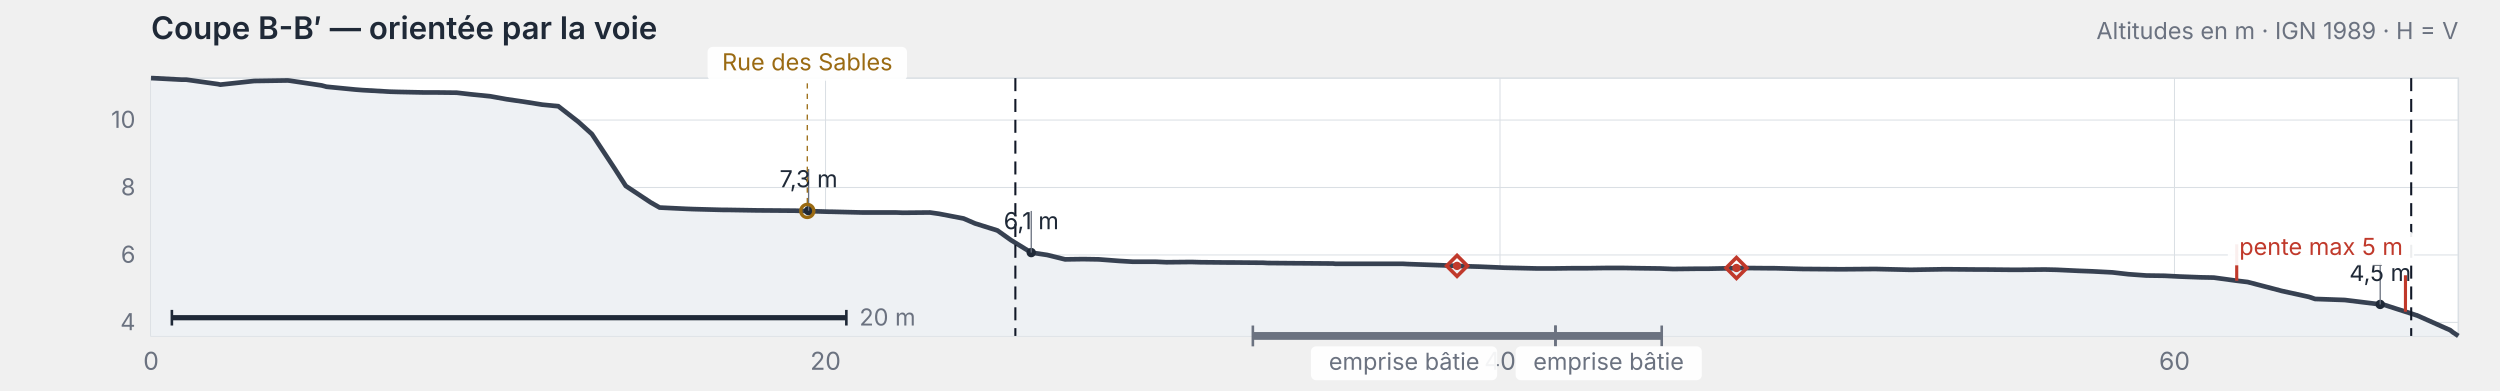
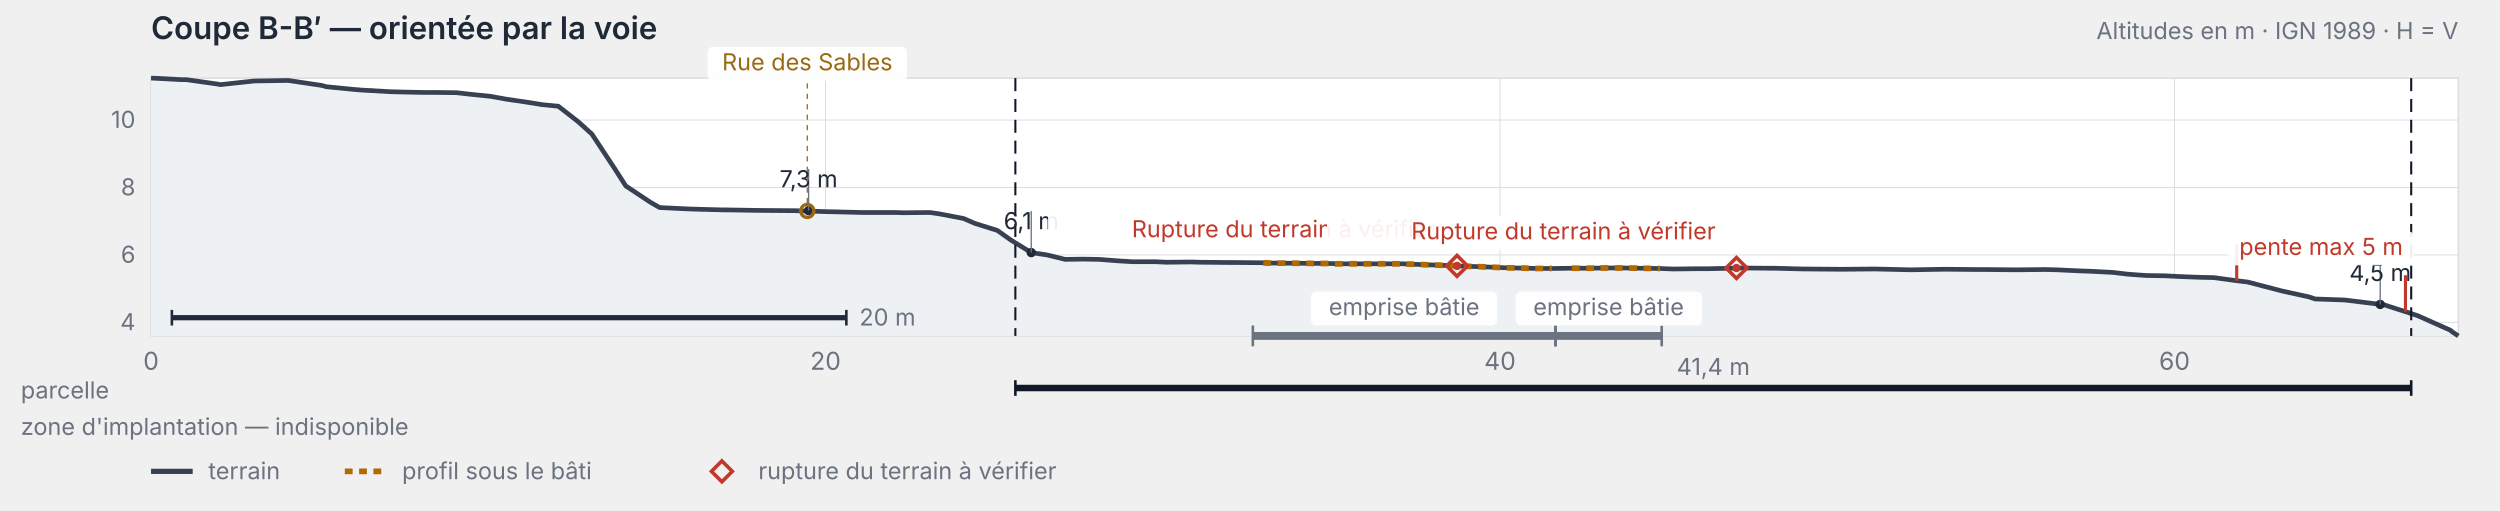
- <svg xmlns="http://www.w3.org/2000/svg" viewBox="0 0 960 150" width="960" height="150" role="img" aria-label="Coupe B-B′ — orientée par la voie" font-family="Inter, Helvetica, Arial, sans-serif" data-plot-x0="58.0" data-plot-x1="944.0" style="background:#ffffff">
+ <svg xmlns="http://www.w3.org/2000/svg" viewBox="0 0 960 196" width="960" height="196" role="img" aria-label="Coupe B-B′ — orientée par la voie" font-family="Inter, Helvetica, Arial, sans-serif" data-plot-x0="58.0" data-plot-x1="944.0" style="background:#ffffff">
  <text x="58" y="15" font-size="12" font-weight="600" fill="#1f2937">Coupe B-B′ — orientée par la voie</text>
  <text x="944" y="15" text-anchor="end" font-size="9" fill="#6b7280">Altitudes en m · IGN 1989 · H = V</text>
  <rect x="58.0" y="30" width="886.0" height="99.0" fill="#ffffff" stroke="#dadfe4" stroke-width="0.6" />
  <line x1="58.0" y1="30" x2="58.0" y2="129.0" stroke="#dadfe4" stroke-width="0.4" />
  <text x="58.0" y="142.0" text-anchor="middle" font-size="9.5" fill="#6b7280">0</text>
  <line x1="317.0" y1="30" x2="317.0" y2="129.0" stroke="#dadfe4" stroke-width="0.4" />
  <text x="317.0" y="142.0" text-anchor="middle" font-size="9.5" fill="#6b7280">20</text>
  <line x1="576.0" y1="30" x2="576.0" y2="129.0" stroke="#dadfe4" stroke-width="0.4" />
  <text x="576.0" y="142.0" text-anchor="middle" font-size="9.5" fill="#6b7280">40</text>
  <line x1="835.0" y1="30" x2="835.0" y2="129.0" stroke="#dadfe4" stroke-width="0.4" />
  <text x="835.0" y="142.0" text-anchor="middle" font-size="9.5" fill="#6b7280">60</text>
  <line x1="58.0" y1="123.8" x2="944.0" y2="123.8" stroke="#dadfe4" stroke-width="0.4" />
  <text x="52.0" y="126.8" text-anchor="end" font-size="9" fill="#6b7280">4</text>
  <line x1="58.0" y1="97.9" x2="944.0" y2="97.9" stroke="#dadfe4" stroke-width="0.4" />
  <text x="52.0" y="100.9" text-anchor="end" font-size="9" fill="#6b7280">6</text>
  <line x1="58.0" y1="72.0" x2="944.0" y2="72.0" stroke="#dadfe4" stroke-width="0.4" />
  <text x="52.0" y="75.0" text-anchor="end" font-size="9" fill="#6b7280">8</text>
  <line x1="58.0" y1="46.1" x2="944.0" y2="46.1" stroke="#dadfe4" stroke-width="0.4" />
  <text x="52.0" y="49.1" text-anchor="end" font-size="9" fill="#6b7280">10</text>
  <polygon points="58.0,30.0 58.6,30.0 69.9,30.6 71.6,30.6 83.7,32.3 84.6,32.5 97.6,31.1 97.6,31.1 97.6,31.1 110.5,30.9 111.4,31.0 123.5,32.8 125.3,33.3 136.5,34.4 139.1,34.6 149.5,35.2 152.9,35.3 162.5,35.5 166.8,35.5 175.4,35.6 180.6,36.2 188.4,37.0 194.5,38.1 201.4,39.1 208.3,40.2 214.4,40.8 222.1,46.8 227.3,51.5 236.0,64.7 240.3,71.4 249.8,77.7 253.3,79.7 263.7,80.2 266.3,80.3 277.5,80.6 279.2,80.6 291.4,80.8 292.2,80.8 304.8,80.9 305.2,80.9 305.2,80.9 318.2,81.3 319.0,81.3 331.1,81.6 332.9,81.6 344.1,81.6 346.7,81.7 357.1,81.6 360.6,82.1 370.0,83.9 374.4,85.8 383.0,88.5 388.2,92.2 396.0,97.0 402.1,97.9 409.0,99.6 415.9,99.5 421.9,99.6 429.8,100.2 434.9,100.5 443.6,100.5 447.9,100.7 457.5,100.6 460.9,100.7 471.3,100.8 473.8,100.8 485.1,100.9 486.8,101.0 499.0,101.1 499.8,101.1 511.9,101.2 512.8,101.3 512.8,101.3 525.7,101.3 526.7,101.3 538.7,101.3 540.5,101.4 551.7,101.8 554.4,101.9 564.7,102.3 568.2,102.4 577.6,102.8 582.0,102.9 590.6,103.1 595.9,103.1 603.6,103.0 609.7,103.0 616.6,102.9 623.6,102.9 629.5,103.0 637.4,103.1 642.5,103.3 651.2,103.2 655.5,103.2 665.1,103.0 668.5,102.9 678.9,103.0 681.4,103.0 692.8,103.3 694.4,103.3 706.6,103.4 707.4,103.4 719.1,103.3 720.4,103.3 720.5,103.3 733.3,103.6 734.3,103.6 746.3,103.4 748.1,103.4 759.3,103.5 762.0,103.5 772.3,103.6 775.8,103.6 785.2,103.5 789.7,103.6 798.2,104.0 803.5,104.2 811.2,104.6 817.3,105.3 824.2,105.8 831.2,105.9 837.1,106.2 845.0,106.5 850.1,106.6 858.9,107.8 863.1,108.3 872.7,110.8 876.1,111.7 886.6,114.0 889.0,114.8 900.4,115.2 902.0,115.4 914.2,116.9 915.0,116.9 926.2,120.5 928.0,121.1 928.1,121.1 940.9,126.8 941.9,127.6 944.0,129.0 944.0,129.0 58.0,129.0" fill="#eef1f4" stroke="none" />
  <polyline points="58.0,30.0 58.6,30.0 69.9,30.6 71.6,30.6 83.7,32.3 84.6,32.5 97.6,31.1 97.6,31.1 97.6,31.1 110.5,30.9 111.4,31.0 123.5,32.8 125.3,33.3 136.5,34.4 139.1,34.6 149.5,35.2 152.9,35.3 162.5,35.5 166.8,35.5 175.4,35.6 180.6,36.2 188.4,37.0 194.5,38.1 201.4,39.1 208.3,40.2 214.4,40.8 222.1,46.8 227.3,51.5 236.0,64.7 240.3,71.4 249.8,77.7 253.3,79.7 263.7,80.2 266.3,80.3 277.5,80.6 279.2,80.6 291.4,80.8 292.2,80.8 304.8,80.9 305.2,80.9 305.2,80.9 318.2,81.3 319.0,81.3 331.1,81.6 332.9,81.6 344.1,81.6 346.7,81.7 357.1,81.6 360.6,82.1 370.0,83.9 374.4,85.8 383.0,88.5 388.2,92.2 396.0,97.0 402.1,97.9 409.0,99.6 415.9,99.5 421.9,99.6 429.8,100.2 434.9,100.5 443.6,100.5 447.9,100.7 457.5,100.6 460.9,100.7 471.3,100.8 473.8,100.8 485.1,100.9 486.8,101.0 499.0,101.1 499.8,101.1 511.9,101.2 512.8,101.3 512.8,101.3 525.7,101.3 526.7,101.3 538.7,101.3 540.5,101.4 551.7,101.8 554.4,101.9 564.7,102.3 568.2,102.4 577.6,102.8 582.0,102.9 590.6,103.1 595.9,103.1 603.6,103.0 609.7,103.0 616.6,102.9 623.6,102.9 629.5,103.0 637.4,103.1 642.5,103.3 651.2,103.2 655.5,103.2 665.1,103.0 668.5,102.9 678.9,103.0 681.4,103.0 692.8,103.3 694.4,103.3 706.6,103.4 707.4,103.4 719.1,103.3 720.4,103.3 720.5,103.3 733.3,103.6 734.3,103.6 746.3,103.4 748.1,103.4 759.3,103.5 762.0,103.5 772.3,103.6 775.8,103.6 785.2,103.5 789.7,103.6 798.2,104.0 803.5,104.2 811.2,104.6 817.3,105.3 824.2,105.8 831.2,105.9 837.1,106.2 845.0,106.5 850.1,106.6 858.9,107.8 863.1,108.3 872.7,110.8 876.1,111.7 886.6,114.0 889.0,114.8 900.4,115.2 902.0,115.4 914.2,116.9 915.0,116.9 926.2,120.5 928.0,121.1 928.1,121.1 940.9,126.8 941.9,127.6 944.0,129.0" fill="none" stroke="#374151" stroke-width="1.8" />
+   <polyline points="485.1,100.9 486.8,101.0 499.0,101.1 499.8,101.1 511.9,101.2 512.8,101.3 512.8,101.3 525.7,101.3 526.7,101.3 538.7,101.3 540.5,101.4 551.7,101.8 554.4,101.9 564.7,102.3 568.2,102.4 577.6,102.8 582.0,102.9 590.6,103.1 595.9,103.1" fill="none" stroke="#b26a00" stroke-width="2.2" stroke-dasharray="3 2.5" />
+   <polyline points="603.6,103.0 609.7,103.0 616.6,102.9 623.6,102.9 629.5,103.0 637.4,103.1" fill="none" stroke="#b26a00" stroke-width="2.2" stroke-dasharray="3 2.5" />
  <line x1="481.1" y1="129.0" x2="597.3" y2="129.0" stroke="#6b7280" stroke-width="3" />
  <line x1="481.1" y1="125.0" x2="481.1" y2="133.0" stroke="#6b7280" stroke-width="1" />
  <line x1="597.3" y1="125.0" x2="597.3" y2="133.0" stroke="#6b7280" stroke-width="1" />
  <path d="M559.5,98.1 l4,4 l-4,4 l-4,-4 z" fill="none" stroke="#c0392b" stroke-width="1.4" />
  <circle cx="559.5" cy="102.1" r="1.6" fill="#c0392b" />
  <line x1="597.3" y1="129.0" x2="638.1" y2="129.0" stroke="#6b7280" stroke-width="3" />
  <line x1="597.3" y1="125.0" x2="597.3" y2="133.0" stroke="#6b7280" stroke-width="1" />
  <line x1="638.1" y1="125.0" x2="638.1" y2="133.0" stroke="#6b7280" stroke-width="1" />
  <path d="M666.8,98.9 l4,4 l-4,4 l-4,-4 z" fill="none" stroke="#c0392b" stroke-width="1.4" />
  <circle cx="666.8" cy="102.9" r="1.6" fill="#c0392b" />
  <line x1="389.9" y1="30" x2="389.9" y2="129.0" stroke="#111827" stroke-width="0.8" stroke-dasharray="5 3" />
  <line x1="925.9" y1="30" x2="925.9" y2="129.0" stroke="#111827" stroke-width="0.8" stroke-dasharray="5 3" />
  <line x1="858.9" y1="107.8" x2="858.9" y2="93.8" stroke="#c0392b" stroke-width="1.2" />
  <line x1="923.7" y1="119.7" x2="923.7" y2="105.7" stroke="#c0392b" stroke-width="1.2" />
  <circle cx="310.5" cy="80.9" r="1.8" fill="#1f2937" />
  <line x1="310.5" y1="80.9" x2="310.5" y2="64.9" stroke="#6b7280" stroke-width="0.5" />
  <text x="310.5" y="71.9" text-anchor="middle" font-size="9" fill="#1f2937">7,3 m</text>
  <circle cx="396.0" cy="97.0" r="1.8" fill="#1f2937" />
  <line x1="396.0" y1="97.0" x2="396.0" y2="81.0" stroke="#6b7280" stroke-width="0.5" />
  <text x="396.0" y="88.0" text-anchor="middle" font-size="9" fill="#1f2937">6,1 m</text>
  <circle cx="914.0" cy="116.9" r="1.8" fill="#1f2937" />
  <line x1="914.0" y1="116.9" x2="914.0" y2="100.9" stroke="#6b7280" stroke-width="0.5" />
  <text x="914.0" y="107.9" text-anchor="middle" font-size="9" fill="#1f2937">4,5 m</text>
  <circle cx="310.0" cy="81.0" r="2.5" fill="none" stroke="#9a6a12" stroke-width="1.3" />
  <line x1="310.0" y1="78.0" x2="310.0" y2="30.0" stroke="#9a6a12" stroke-width="0.5" stroke-dasharray="2 2" />
  <line x1="66.0" y1="122.0" x2="325.0" y2="122.0" stroke="#1f2937" stroke-width="2" />
  <line x1="66.0" y1="119.0" x2="66.0" y2="125.0" stroke="#1f2937" stroke-width="1" />
  <line x1="325.0" y1="119.0" x2="325.0" y2="125.0" stroke="#1f2937" stroke-width="1" />
  <text x="330.0" y="125.0" font-size="9" fill="#6b7280">20 m</text>
-   <rect x="503.4" y="133.0" width="71.5" height="13.0" rx="2" fill="#ffffff" opacity="0.92" />
-   <text x="539.2" y="142.0" text-anchor="middle" font-size="9" fill="#6b7280">emprise bâtie</text>
-   <rect x="582.0" y="133.0" width="71.5" height="13.0" rx="2" fill="#ffffff" opacity="0.92" />
-   <text x="617.7" y="142.0" text-anchor="middle" font-size="9" fill="#6b7280">emprise bâtie</text>
+   <text x="8" y="153.0" font-size="9" fill="#6b7280">parcelle</text>
+   <line x1="389.9" y1="149.0" x2="925.9" y2="149.0" stroke="#111827" stroke-width="2.5" data-band="parcelle" data-d0="25.63" data-d1="67.02" />
+   <line x1="389.9" y1="146.0" x2="389.9" y2="152.0" stroke="#111827" stroke-width="1" />
+   <line x1="925.9" y1="146.0" x2="925.9" y2="152.0" stroke="#111827" stroke-width="1" />
+   <text x="657.9" y="144.0" text-anchor="middle" font-size="9" fill="#6b7280">41,4 m</text>
+   <text x="8" y="167.0" font-size="9" fill="#6b7280">zone d'implantation — indisponible</text>
+   <line x1="58.0" y1="181.0" x2="74.0" y2="181.0" stroke="#374151" stroke-width="2" />
+   <text x="80.0" y="184.0" font-size="9" fill="#6b7280">terrain</text>
+   <line x1="132.4" y1="181.0" x2="148.4" y2="181.0" stroke="#b26a00" stroke-width="2.2" stroke-dasharray="3 2.5" />
+   <text x="154.4" y="184.0" font-size="9" fill="#6b7280">profil sous le bâti</text>
+   <path d="M277.2,177.0 l4,4 l-4,4 l-4,-4 z" fill="none" stroke="#c0392b" stroke-width="1.4" />
+   <text x="291.2" y="184.0" font-size="9" fill="#6b7280">rupture du terrain à vérifier</text>
+   <rect x="503.4" y="112.0" width="71.5" height="13.0" rx="2" fill="#ffffff" opacity="0.92" />
+   <text x="539.2" y="121.0" text-anchor="middle" font-size="9" fill="#6b7280">emprise bâtie</text>
+   <rect x="402.4" y="82.1" width="152.2" height="13.0" rx="2" fill="#ffffff" opacity="0.92" />
+   <text x="551.5" y="91.1" text-anchor="end" font-size="9" fill="#c0392b">Rupture du terrain à vérifier</text>
+   <rect x="582.0" y="112.0" width="71.5" height="13.0" rx="2" fill="#ffffff" opacity="0.92" />
+   <text x="617.7" y="121.0" text-anchor="middle" font-size="9" fill="#6b7280">emprise bâtie</text>
+   <rect x="509.6" y="82.9" width="152.2" height="13.0" rx="2" fill="#ffffff" opacity="0.92" />
+   <text x="658.8" y="91.9" text-anchor="end" font-size="9" fill="#c0392b">Rupture du terrain à vérifier</text>
  <rect x="855.5" y="88.9" width="71.5" height="13.0" rx="2" fill="#ffffff" opacity="0.92" />
  <text x="891.3" y="97.9" text-anchor="middle" font-size="9" fill="#c0392b">pente max 5 m</text>
  <rect x="271.7" y="18.0" width="76.6" height="13.0" rx="2" fill="#ffffff" opacity="0.92" />
  <text x="310.0" y="27.0" text-anchor="middle" font-size="9" fill="#9a6a12">Rue des Sables</text>
</svg>
